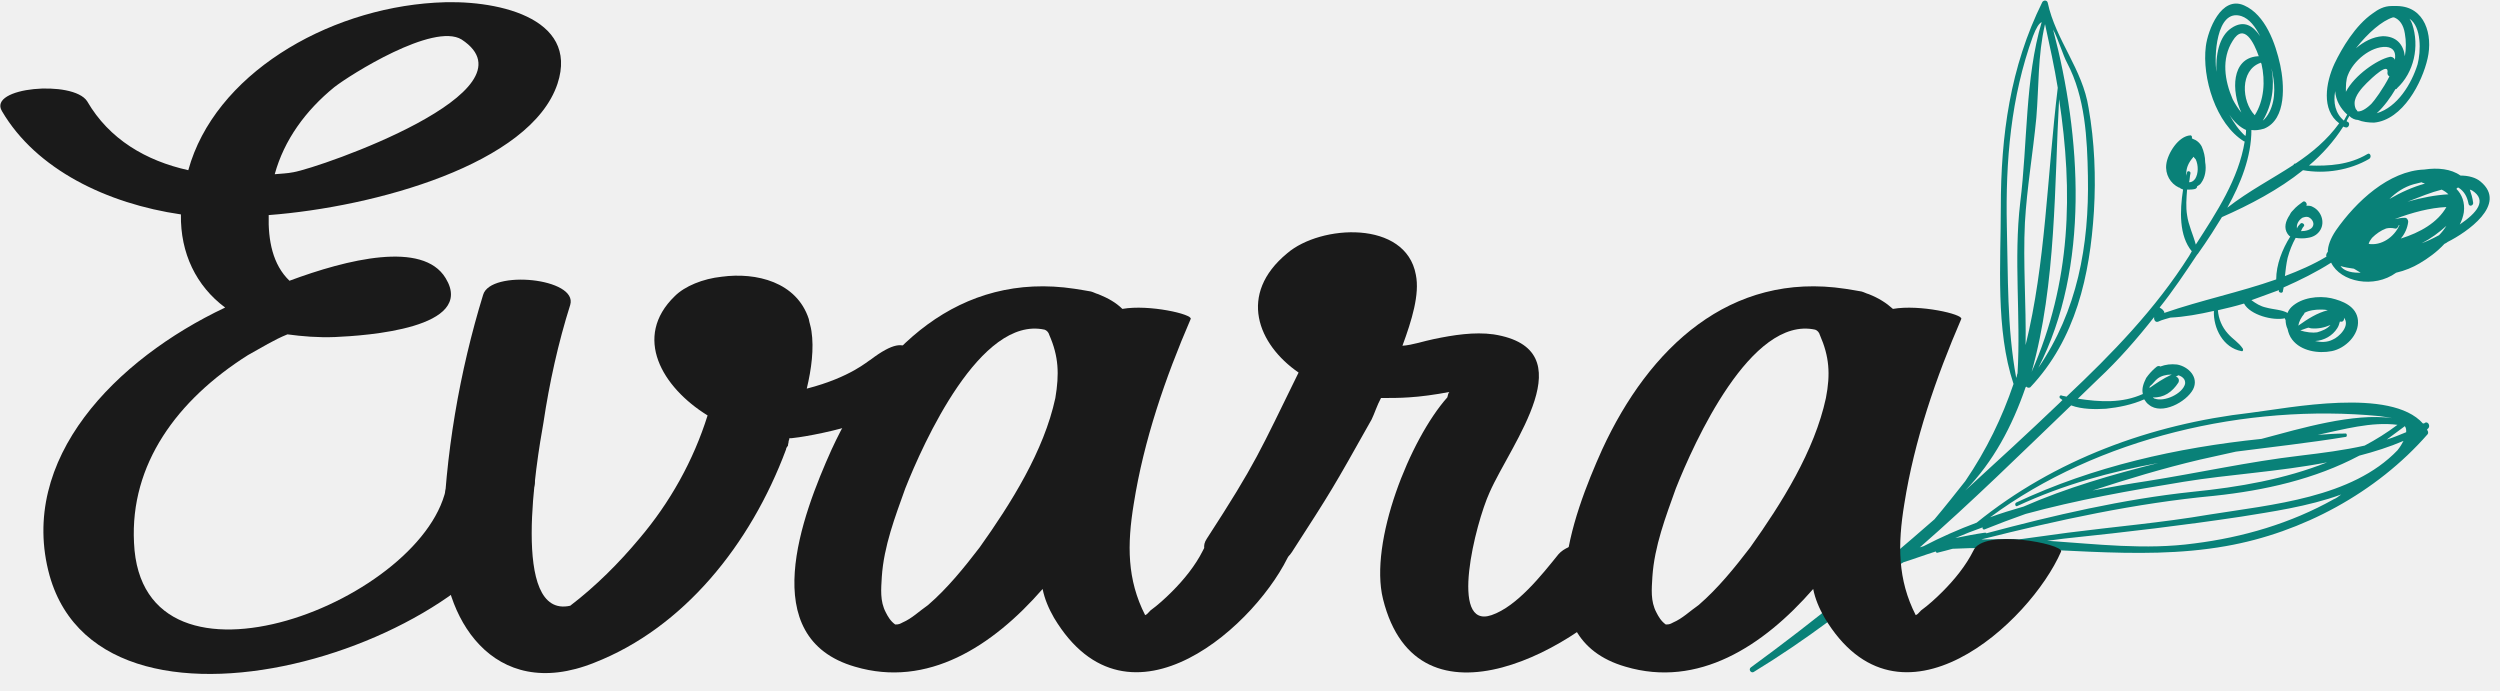
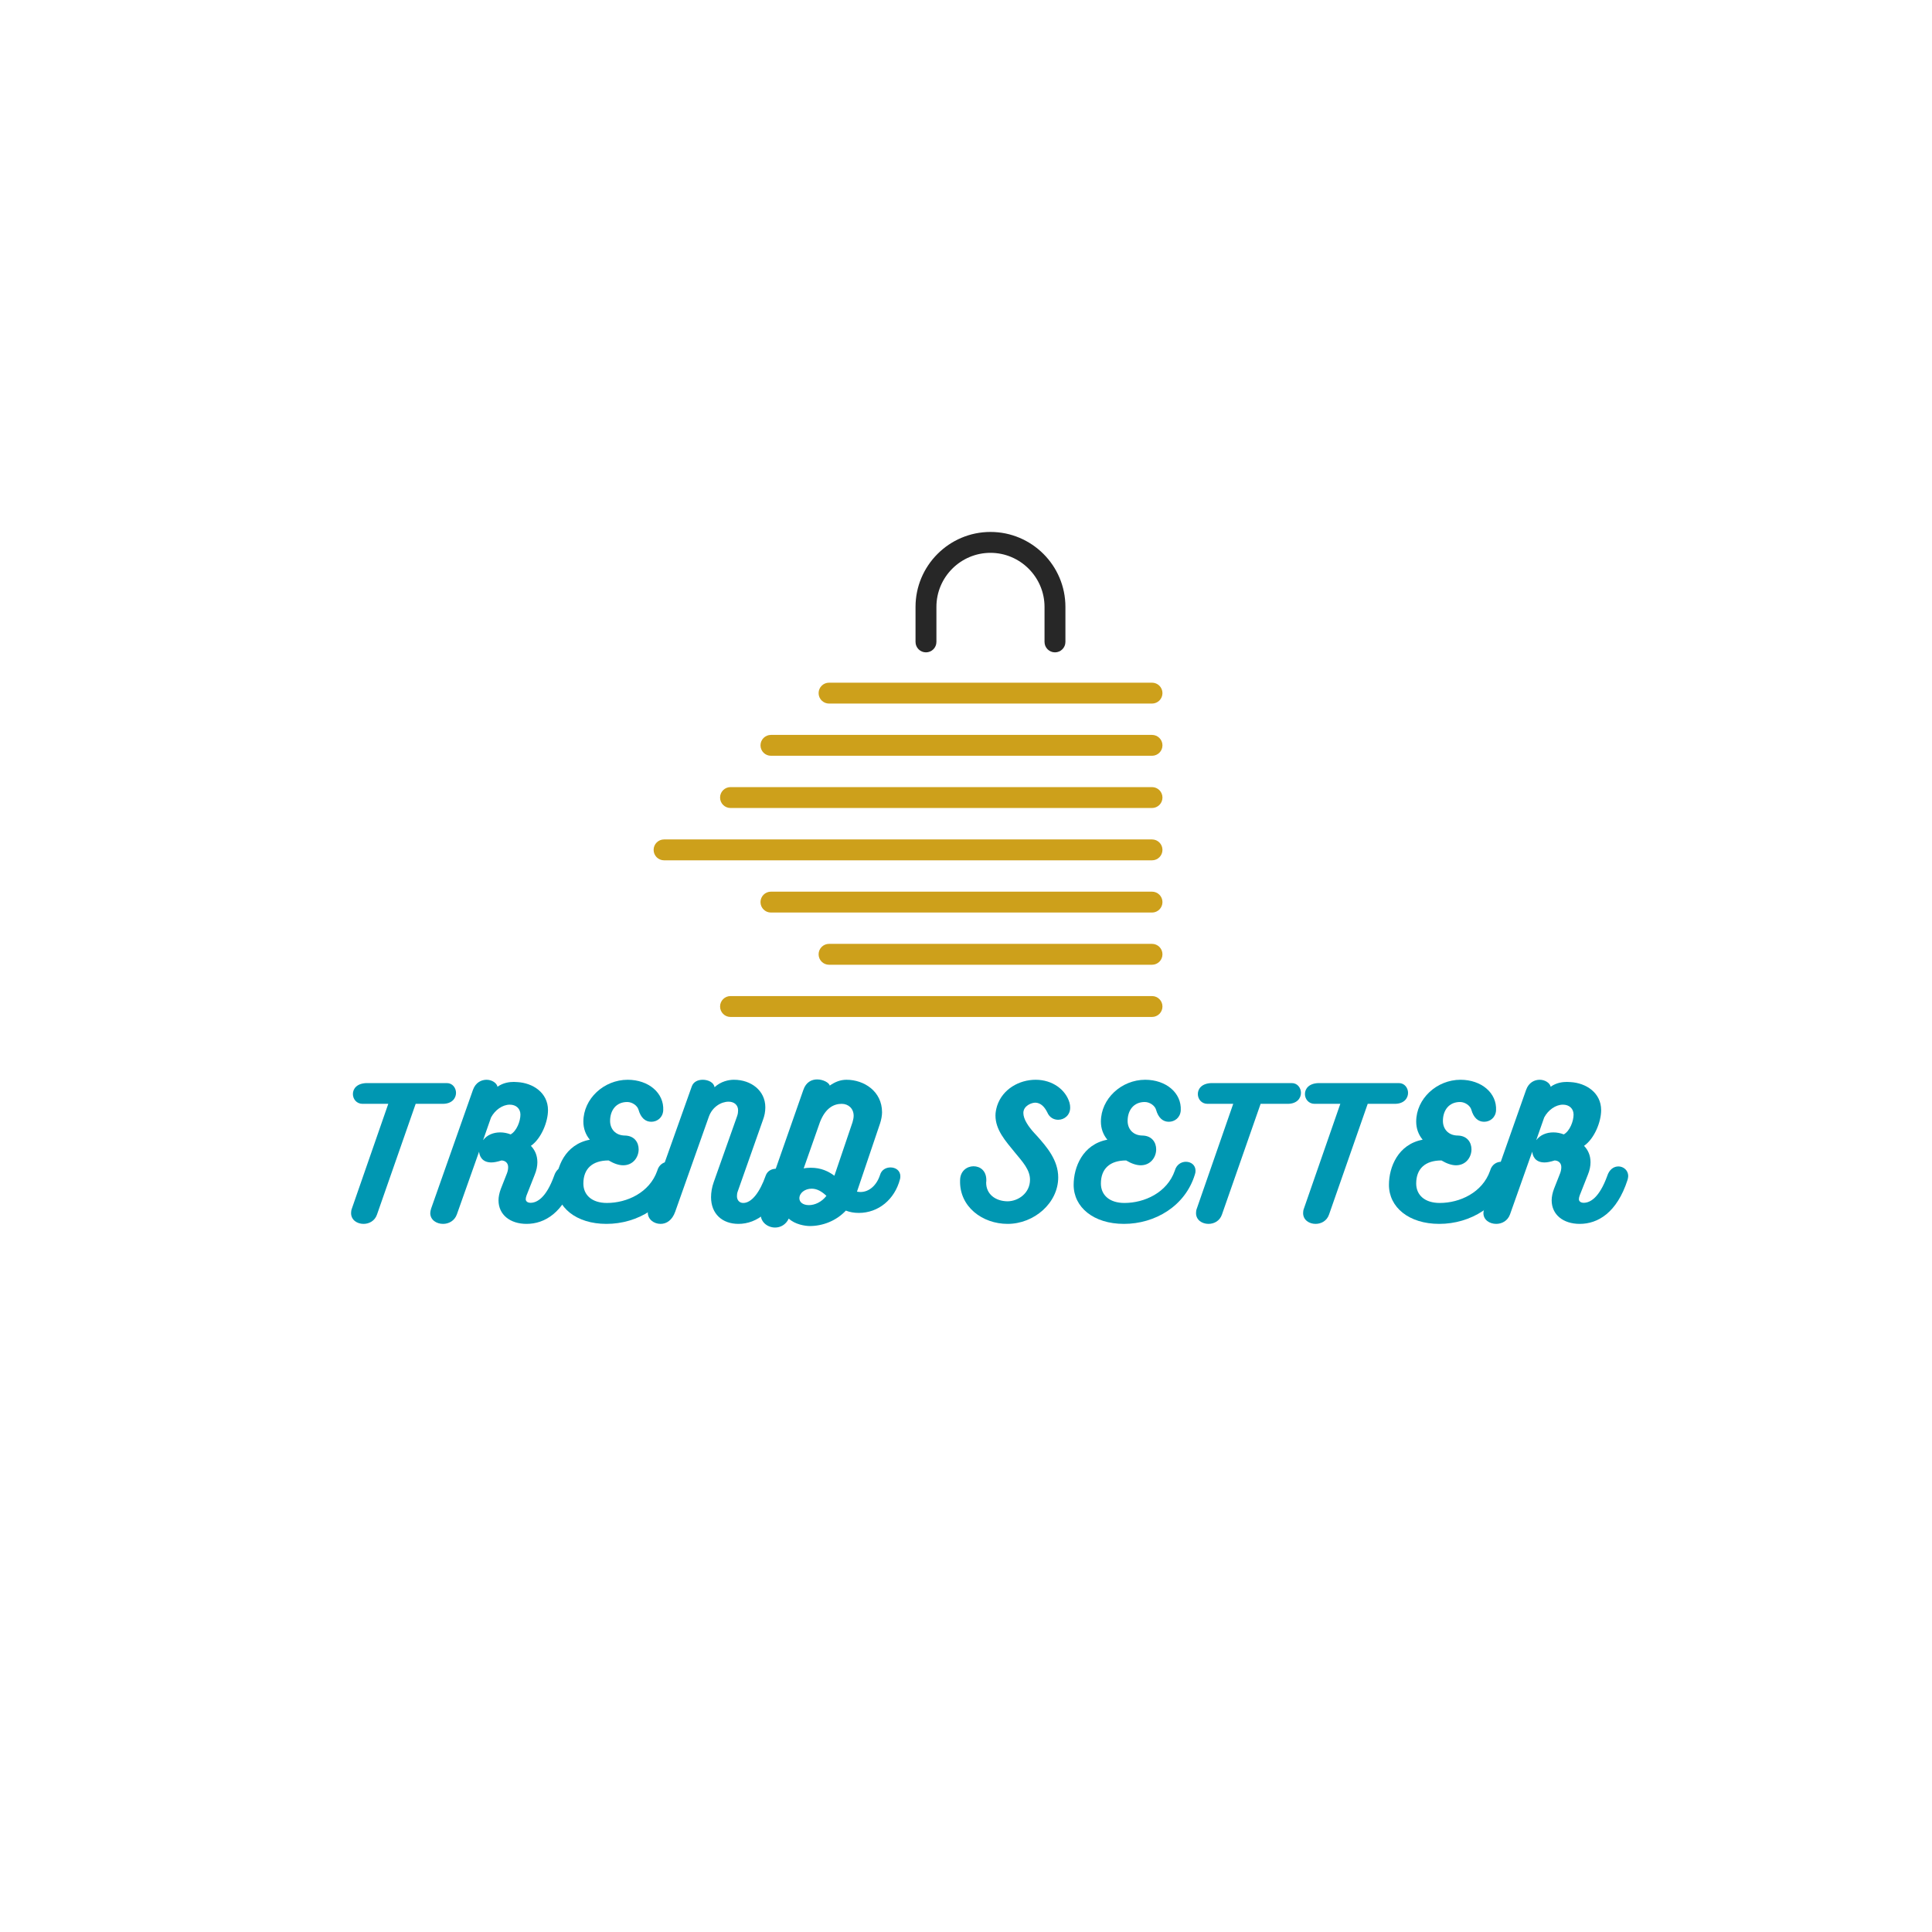
- <svg xmlns="http://www.w3.org/2000/svg" version="1.1" id="Layer_1" x="0px" y="0px" viewBox="0 0 373.1 103" style="enable-background:new 0 0 373.1 103;" xml:space="preserve">
-   <style type="text/css">
- 	.st0{fill:#098178;}
- 	.st1{fill:#1A1A1A;}
- </style>
-   <path class="st0" d="M362.3,64.8c0.1-0.1,0.1-0.4,0-0.5c0-0.1-0.1-0.1-0.1-0.2c0,0,0.1,0,0.1-0.1c0.5-0.3,0.1-1.2-0.4-0.9  c-0.1,0.1-0.2,0.1-0.3,0.1c-4.8-5.4-20-2.3-25.7-1.6c-14.9,1.7-29.3,7-40.9,16.4c-2.7,1-5.4,2.2-7.9,3.5c-0.2,0.1-0.4,0.1-0.6,0.2  c7.8-6.8,15.2-14.1,22.6-21.2c1.6,0.6,3.6,0.6,5.2,0.5c1.9-0.2,3.9-0.6,5.7-1.4c0.2,0.3,0.4,0.6,0.7,0.8c1.9,1.6,5.6-0.4,6.6-2.3  c0.9-1.8-0.7-3.4-2.4-3.7c-0.9-0.1-1.7,0-2.5,0.3c-0.1-0.1-0.3-0.1-0.5,0c-0.5,0.4-0.9,0.8-1.3,1.3c-0.1,0.1-0.2,0.3-0.3,0.4  c-0.4,0.8-0.7,1.6-0.5,2.4c-3.1,1.4-6.4,1.2-9.7,0.7c1-1,2-1.9,3-2.9c3.1-2.9,5.8-6,8.4-9.3c-0.1,0.3,0.1,0.9,0.6,0.7  c0.6-0.3,1.2-0.4,1.8-0.6c2.1-0.1,4.3-0.5,6.5-1c-0.1,2.6,1.4,5.5,4.1,6c0.3,0.1,0.3-0.3,0.2-0.4c-0.6-0.9-1.5-1.4-2.2-2.2  c-0.9-1-1.4-2.2-1.5-3.5c1.3-0.3,2.6-0.6,3.9-1c0.9,1.7,4.3,2.6,6.1,2.2c0,0.1,0,0.2,0.1,0.2c0,0.5,0.1,1,0.3,1.4  c0.1,0.5,0.3,1.1,0.7,1.6c1.3,1.7,3.9,2.1,5.9,1.7c2-0.4,4.1-2.4,3.9-4.6c-0.2-2.1-2.3-2.9-4-3.3c-1.9-0.4-4.4-0.1-5.9,1.3  c-0.3,0.3-0.5,0.6-0.6,0.9c-0.9-0.5-2.1-0.5-3.2-0.8c-0.9-0.2-1.5-0.6-2.2-1.1c1.4-0.5,2.7-1,4.1-1.5c0,0.1,0,0.1,0,0.2  c0.1,0.2,0.5,0.3,0.6,0c0-0.2,0.1-0.4,0.1-0.6c2.5-1.1,4.9-2.3,7.1-3.7c1.4,2.9,6.4,3.9,9.7,1.5c1.3-0.3,2.5-0.8,3.5-1.4  c1.2-0.7,2.6-1.7,3.7-2.9c0.2-0.1,0.4-0.2,0.5-0.3c2.8-1.4,9-5.6,4.9-9c-0.7-0.6-1.8-0.9-3-0.9c-1.4-1-3.4-1.2-5.4-0.9  c-5.3,0.2-10.2,4.8-13.2,9.1c-0.8,1.2-1.2,2.3-1.2,3.2l-0.1,0.1c-0.1,0.2-0.2,0.4-0.1,0.6c-2,1.2-4.1,2.1-6.2,2.9  c0.1-0.9,0.2-1.8,0.4-2.7c0.3-1.1,0.7-2.1,1.2-3c0.6,0.1,1.3,0.1,1.8,0c0.8-0.1,1.5-0.5,1.9-1.2c0.7-1.2,0.1-2.8-1.1-3.4  c-0.3-0.2-0.6-0.2-1-0.2c0.2-0.3-0.2-0.8-0.5-0.6c-0.4,0.3-1,0.7-1.5,1.3l-0.1,0.1l0,0c-0.2,0.2-0.3,0.4-0.4,0.6  c-0.6,0.9-0.9,1.9-0.3,2.8c0.1,0.1,0.2,0.3,0.4,0.4c-1.2,1.9-2.1,4.2-2.1,6.4c-5.4,1.9-11.2,3.1-16.7,5c0-0.1,0-0.2-0.1-0.3  c-0.1-0.2-0.4-0.4-0.6-0.5c2-2.5,3.8-5.2,5.6-7.9c0,0,0,0,0.1-0.1c0.7-1,1.4-2,2.1-3.1c0.5-0.8,1-1.6,1.5-2.4  c4.1-1.8,8.5-4.1,12.1-7c3.3,0.6,7,0,9.9-1.7c0.4-0.3,0.1-1-0.3-0.7c-2.7,1.6-5.7,1.8-8.7,1.7c2-1.7,3.7-3.6,5.1-5.8  c0.1,0,0.2,0.1,0.3,0.1c0.5,0.2,0.8-0.6,0.4-0.8c-0.1,0-0.1-0.1-0.2-0.1c0.1-0.3,0.3-0.5,0.4-0.8c0.4,0.4,0.9,0.6,1.3,0.6  c0.7,0.3,1.6,0.4,2.4,0.4c4.3-0.4,7.2-6,8-9.6c0.8-3.5-0.4-7.7-4.5-7.8c-0.3,0-0.6,0-0.9,0c-1.1,0-2,0.5-2.8,1.1  c-2.6,1.8-4.6,5.2-5.7,7.5c-1.3,2.8-2,6.9,0.7,8.9c-1.8,2.5-4.1,4.4-6.5,6l0,0c-0.2,0-0.3,0.1-0.3,0.2c-3.2,2.1-6.7,3.9-9.9,6.4  c2-3.6,3.6-7.6,3.6-11.6c0.6,0.1,1.2,0,1.9-0.2c3.4-1.4,3-6.7,2.4-9.5c-0.7-3.2-2.2-7.5-5.4-8.9c-3.4-1.5-5.4,3.7-5.7,6.1  c-0.6,4.7,1.5,11.6,5.7,14.2h0.1c-0.9,5.6-4.2,10.6-7.3,15.4c-0.4-1.5-1.1-2.9-1.3-4.4c-0.2-1.2-0.1-2.5,0-3.8c0.4,0,0.8,0,1.2-0.1  c0.2-0.1,0.3-0.2,0.3-0.4c0.2-0.1,0.5-0.3,0.6-0.5c0.6-0.8,0.8-2,0.6-3.1c0-0.8-0.2-1.6-0.5-2.3c-0.3-0.6-0.8-1-1.4-1.2l-0.1-0.1  l0,0c0.1-0.1,0-0.4-0.2-0.4c-1.8,0.1-3.4,2.7-3.6,4.3c-0.2,1.5,0.6,2.9,1.9,3.5c0.1,0,0.1,0,0.2,0.1s0.3,0.1,0.4,0.2  c-0.5,3.2-0.6,6.9,1.3,9.2c-0.1,0.2-0.3,0.5-0.4,0.7c-5,7.9-11.5,14.6-18.3,21c-0.3-0.1-0.6-0.1-0.8-0.2c-0.2,0-0.3,0.2-0.2,0.4  c0.1,0.1,0.3,0.2,0.4,0.3c-0.1,0.1-0.3,0.3-0.4,0.4c-4.7,4.5-9.4,8.8-14.1,13.1c4.2-4.3,7-9.6,9-15.4l0.1-0.1  c0.2,0.2,0.4,0.2,0.6,0.1c6.8-7.2,8.9-16.7,9.5-26.3c0.3-5.1,0.1-10.3-0.8-15.4c-0.9-5.8-4.9-10.1-6.1-15.7C305.5,0,305,0,304.8,0.3  c-4.8,9.7-6.2,19.9-6.2,30.7c0,8.3-0.8,18.2,1.9,26.3c-1.7,5-4,9.8-7.2,14.5l0,0c-1.5,1.9-3,3.8-4.6,5.7  c-8.8,7.7-17.8,15.1-27.4,22.1c-0.4,0.3,0,0.9,0.4,0.7c7.7-4.7,15-10.2,21.9-16.1l0,0c0.2-0.1,0.3-0.2,0.5-0.3  c1.6-0.5,3.2-1.1,4.8-1.6c0,0.1,0.1,0.2,0.2,0.2c0.8-0.2,1.6-0.4,2.3-0.6c13.6-0.7,27.3,2,40.8-0.4  C343.6,79.5,354.7,73.5,362.3,64.8z M325.1,56c0.6,0.2,1.1,0.6,1,1.3c-0.4,1.5-3.1,2.7-4.5,2.2c-0.1,0-0.2-0.1-0.3-0.2  c1.6,0.1,2.9-0.8,3.8-2.2c0.2-0.4,0-0.8-0.4-0.9C324.8,56.2,324.9,56.1,325.1,56z M320.8,57.9c0-0.1,0-0.2,0.1-0.3  c0.4-0.3,0.7-0.8,1.1-1.1c0.5-0.4,1.3-0.6,2-0.6c0,0,0,0,0.1,0C322.8,56.5,321.8,57.2,320.8,57.9L320.8,57.9z M348.8,49  c0.2-0.3,0.3-0.6,0.4-1c0.1,0,0.1,0,0.1,0c0.4,0.1,0.6-0.3,0.5-0.6c1,1.2-0.7,2.9-1.7,3.3c-0.8,0.4-1.7,0.4-2.6,0.2  C346.9,50.8,348.1,50.1,348.8,49z M344.9,49c1,0.1,2-0.1,2.9-0.5c-0.5,0.6-1.3,0.9-2,1.1c-0.6,0.1-1.7,0-2.5-0.3  c0.4-0.1,0.8-0.3,1.2-0.4C344.6,48.9,344.8,49,344.9,49z M346.3,46.2c0.3,0,0.7,0,1.1,0.1c-1.6,0.4-3,1.3-4.4,2.3  c0.1-0.6,0.4-1.2,0.9-1.8v-0.1C344.6,46.3,345.6,46.2,346.3,46.2z M354,35.5c0.6-0.6,1.3-1.1,2.1-1.4c0.4-0.1,0.9-0.1,1.3,0  c0.3,0.1,0.5-0.2,0.6-0.5h0.1c-0.8,1.8-2.7,3.1-4.6,2.8C353.6,36,353.8,35.8,354,35.5z M352,40.7c-1.4,0-2.3-0.4-2.7-1  c0.6,0.2,1.3,0.3,2,0.4c0.3,0.2,0.7,0.4,1,0.6C352.2,40.7,352.1,40.7,352,40.7z M358.3,35.6c0.6-0.7,1-1.6,1.1-2.5  c0-0.3-0.2-0.6-0.5-0.6c-0.5,0-1,0.1-1.5,0.2l0,0c2.6-1,5.3-1.7,7.7-1.8C363.8,33.2,361.2,34.7,358.3,35.6z M361.4,36.3  c1.4-0.7,2.6-1.6,3.7-2.6c-0.3,0.5-0.7,1-1.1,1.4C362.9,35.7,362,36.1,361.4,36.3z M366.9,28c0.8,0.5,1.3,1.3,1.5,2.4  c0.1,0.5,0.7,0.3,0.7-0.1c-0.1-0.8-0.3-1.4-0.5-2c0.1,0,0.2,0.1,0.3,0.1c2.4,1.5,0.7,3.4-1.8,5.1c0.3-0.6,0.5-1.2,0.6-1.8  c0.2-1.5-0.3-2.7-1.1-3.5C366.7,28,366.8,28,366.9,28z M364.4,28.3c0.4,0.2,0.7,0.4,1,0.7c-1.9,0.1-4,0.5-6.1,1.1  C361.1,29.4,362.8,28.7,364.4,28.3z M356.6,29.7c1-1,2.2-1.8,3.6-2.2c0.4-0.1,0.8-0.2,1.2-0.3l0,0c0.1,0.1,0.3,0.1,0.5,0.2  C360.1,27.9,358.3,28.7,356.6,29.7z M343.8,33.8c0.3-0.3-0.3-0.7-0.5-0.4c-0.2,0.2-0.4,0.4-0.5,0.7c-0.1-0.6,0.2-1.2,0.8-1.6  c0.3-0.1,0.6-0.2,0.9-0.1c0.5,0.2,0.9,0.8,0.7,1.3c-0.2,0.6-1.1,0.8-1.8,0.8C343.5,34.3,343.6,34,343.8,33.8z M360.8,9.6  c-0.9,2.9-3,6.4-6.1,7.3l0,0c1.1-1,2.1-2.4,2.8-3.6c0.1,0,0.2,0,0.2-0.1c2.6-2.4,3.4-6.3,2.3-9.6c-0.1-0.3-0.2-0.5-0.4-0.8  C361.4,4,361.3,7.7,360.8,9.6z M351.6,7.2c1.8-2.3,3.9-4.1,5.5-4.6c0.1,0,0.1,0,0.2,0c0.8,0.3,1.4,1.1,1.6,2.4  c0.2,1.1,0.2,2.3,0,3.4c-0.2-1.7-1.2-3-3.3-3C354.1,5.5,352.8,6.2,351.6,7.2z M350.4,11.2c0.8-2.1,3.4-4.3,5.7-4.2  c1.2,0.1,1.5,0.9,1.3,2V8.9c-0.1-0.3-0.5-0.5-0.8-0.4c-1.8,0.4-5.2,2.7-6.5,5.2C350.1,12.8,350.1,11.9,350.4,11.2z M348.5,13.6  c0.1,1.4,0.8,2.6,1.8,3.5c-0.2,0.3-0.3,0.6-0.5,0.9C348.5,16.9,348.2,15.3,348.5,13.6z M351.6,16.3c-0.1-0.2-0.2-0.5-0.2-0.9  c0-1.1,1.1-2.3,1.8-3c0.7-0.7,3.4-3.3,3.1-1.5c0,0.2,0.1,0.4,0.3,0.5c-0.9,1.8-2.3,3.7-2.7,4.1c-0.3,0.3-1.4,1.3-2.1,1.1  C351.8,16.5,351.7,16.4,351.6,16.3z M338.7,16.7c-0.3,0.6-0.7,1.1-1,1.3c1.4-2.3,1.8-5.2,1.3-7.8C339.5,12.3,339.7,14.7,338.7,16.7z   M337.3,9.4c0,0,0.1,0,0.1-0.1c0,0.1,0,0.1,0.1,0.2c0.6,2.6,0.4,5.5-1,7.7C334.5,15.1,334.3,10.5,337.3,9.4z M330.8,10.8  c-0.4-2.1-0.1-9.6,3.7-8.4c1.2,0.4,2.1,1.6,2.8,3c-1-1.5-2.4-2.5-4.3-1.2c-1.8,1.2-2.4,4-2.2,6.9C330.8,11,330.8,10.9,330.8,10.8z   M333.2,6.1c1.7-2.8,3.2,0.3,3.9,2.3c-0.1,0-0.1,0-0.2,0c-3.9,0.3-3.9,5.2-2.4,8.4c-0.5-0.6-1-1.4-1.3-2C332,12,331.5,8.8,333.2,6.1  z M332.7,17.1c0.7,1.1,1.6,1.9,2.5,2.3c0,0.3,0,0.6-0.1,0.9C334.2,19.5,333.4,18.4,332.7,17.1z M326.7,27.2c0.1-0.4,0.1-0.9,0.2-1.3  c0.1-0.3-0.4-0.5-0.5-0.2c0,0.2-0.1,0.4-0.1,0.6c0-0.1,0-0.1,0-0.2c-0.1-0.9,0.3-1.8,0.9-2.5c0.1-0.1,0.1-0.1,0.1-0.2  c0.1,0,0.2,0.2,0.4,0.4c0.4,0.9,0.4,2.1-0.1,2.9C327.3,27.1,327,27.2,326.7,27.2z M299.5,33.7c-0.2-9.7,0.6-19.2,3.9-28.3  c0.5-1.3,0.9-1.9,1.3-2.1c-2.5,8.4-2.1,18.2-3.2,26.9c-1,8.5,0.1,17-0.4,25.5c-0.1,0.2-0.1,0.5-0.2,0.7  C299.5,48.8,299.7,41.2,299.5,33.7z M305.2,3.6c0.7,3.2,1.4,6.4,1.9,9.5c-1.6,13.2-1.8,26.2-4.8,38.4c0.1-6.1-0.4-12.2-0.1-18.3  c0.3-5.2,1.2-10.4,1.7-15.6C304.3,12.9,304.1,8.3,305.2,3.6z M307.3,14.8c2.1,13.9,1.8,27.3-4.1,40.7  C306.9,42.4,306.6,27.2,307.3,14.8z M306.4,4.4c0.8,1.5,1.5,3.9,2.1,5c2.7,5.1,3,11.3,3.1,16.9c0.2,10.4-1.6,20.1-7.4,28.6  C311.9,39.9,310.6,20.3,306.4,4.4z M358.9,63.6c0.2,0.3,0.2,0.5,0.2,0.9c-1,0.4-1.9,0.8-2.9,1.1C357.1,64.9,358,64.3,358.9,63.6z   M350,64.7c-1.4,0-2.7,0.1-4.1,0.2c3.8-0.8,8-2,11.9-1.5c-1.6,1.2-3.2,2.2-4.9,3.1c-3.1,0.7-6.3,1.1-9.6,1.5  c-7.7,0.9-15.3,2.6-22.9,3.8c-2.7,0.4-5.4,0.9-8.1,1.4c5.2-1.7,10.5-3.3,16-4.6c1.8-0.4,3.6-0.8,5.4-1.2c5.4-0.7,10.9-1.3,16.4-2.2  C350.3,65.2,350.3,64.6,350,64.7z M355.1,62.1c0.7,0.1,1.4,0.2,1.9,0.3c-5.8-0.8-13.5,1.5-19.5,3.1c-12.6,1.3-25.1,4.1-36.6,9.5  c-0.3,0.2-0.1,0.7,0.2,0.5c6.9-3.2,13.9-5.1,21-6.4c-6.8,1.7-13.7,3.7-20.1,6.5c-1.7,0.5-3.4,1-5,1.6  C313.1,65.3,335.3,60.2,355.1,62.1z M296.2,79.5c-1.4,0.2-2.9,0.5-4.4,0.8c1.4-0.6,2.7-1.1,4.1-1.6c-0.1,0.2,0.1,0.4,0.3,0.3  c2-0.8,4.1-1.6,6.1-2.3c7.7-2.1,15.6-3.5,23.6-4.8c6.7-1.1,14.2-1.5,21.4-2.9c-6.3,2.5-13.1,3.7-20.1,4.4  c-10.4,1.1-20.7,3.5-30.8,6.2C296.5,79.5,296.4,79.5,296.2,79.5z M348.3,74.5c-6.4,3.6-13.6,5.7-20.8,6.6c-7.3,1-14.6,0.1-22-0.4  c1.1-0.1,2.2-0.3,3.3-0.4c8.6-0.9,17.1-1.9,25.7-3.2c4.3-0.7,10-1.5,14.9-3.3C349,74.1,348.6,74.4,348.3,74.5z M329.7,76.8  c-7,1.2-14.1,1.8-21.1,2.7c-2.4,0.3-4.9,0.7-7.3,1c-1.7-0.1-3.4,0-5.2,0H296c-0.1,0-0.2,0-0.3,0c11.5-2.9,23-5.4,34.7-6.5  c7.6-0.8,15.1-2.5,21.7-6c2.3-0.6,4.5-1.3,6.6-2.2c-0.2,0.4-0.5,0.9-0.9,1.4C351,74.3,339.1,75.3,329.7,76.8z" />
-   <g>
-     <path class="st1" d="M40.1,32.1c-0.1,3.8,0.6,7.4,3.1,9.8c8.6-3.2,19.9-6,23.3-0.4c4.6,7.5-11.9,8.6-16.5,8.8   c-2.5,0.1-4.9-0.1-7.1-0.4c-2,0.8-3.9,2-5.9,3.1c-10.6,6.7-17.6,16.3-17,28c1.1,25.4,44.1,8.5,46.7-8.8c0.6-4,13.7-3.5,13.1,0   c-3.6,23-64.1,43.1-72.4,13.7c-4.8-17.4,9.9-32.3,26.2-40c-4.3-3.2-6.7-8.1-6.6-13.9C16,30.4,5.4,25.3,0.3,16.6   C-1.9,13,10.9,11.9,13,15.1c3.3,5.7,8.8,8.9,15.1,10.3c3.9-14.2,20.5-24,36.8-25c8.9-0.6,21.6,2.1,18.3,12.1   C79.2,24.5,55.9,30.9,40.1,32.1z M68.9,5.9c-4.2-2.6-16.7,5.3-19,7.1c-4.3,3.5-7.5,7.9-8.9,13c1-0.1,1.8-0.1,2.8-0.3   C47.8,25,80.6,13.6,68.9,5.9z" />
-     <path class="st1" d="M136.1,57.6c-1,5.3-16.5,7.7-18,7.8c-0.1,0-0.1,0-0.3,0v0.1c0,0.1-0.1,0.3-0.1,0.3c0,0.3-0.1,0.4-0.1,0.7   c-0.1,0.1-0.3,0.4-0.3,0.6C112,81.3,102,93.7,88.7,98.9c-15.2,6.1-22.9-7-22.6-18.4c0.3-12.6,2.5-25.1,6-36.5   c1.1-3.8,14.2-2.5,13,1.5c-1.8,5.7-3.1,11.6-4,17.6c-1,5.6-5,29.3,4,27.3c3.8-2.9,7.3-6.4,10.3-10c4.6-5.4,8.1-11.7,10.2-18.4   c-6.8-4.2-11.2-11.7-4.9-17.8c1.5-1.5,4.2-2.6,7-2.9c5.2-0.7,11.2,0.8,13,6.3c0.1,0.6,0.3,1.1,0.4,1.8c0.4,2.6,0,5.7-0.7,8.6   c6.6-1.7,9.2-4.2,9.5-4.3C136.6,48.6,136.4,53.5,136.1,57.6z" />
-     <path class="st1" d="M192.6,82.3c-4.6,10.6-24.1,28.6-35.3,9.9c-0.8-1.4-1.4-2.8-1.7-4.3c-7.5,8.6-17.2,14.8-28,11.6   c-14.9-4.3-7.9-22.6-3.5-32.4c7-15.2,19.1-26.6,36.3-24c0.8,0.1,1.7,0.3,2.4,0.4c0.4,0.1,0.7,0.3,1.1,0.4c1.5,0.6,2.7,1.3,3.6,2.2   c4-0.7,10.5,0.8,10.2,1.5c-3.8,8.8-7,18.1-8.5,27.6c-1,6.1-1,11.3,1.7,16.6c0.3-0.1,0.4-0.3,0.8-0.7c1.1-0.8,2.2-1.8,3.2-2.8   c1.8-1.8,3.5-3.9,4.6-6.1C180.8,78.8,193,81.2,192.6,82.3z M156.6,50c-0.1-0.4-0.4-0.7-0.7-0.8c-9.6-2.1-18.1,16.9-20.8,23.7   c-1.5,4.2-3.2,8.6-3.5,13.2c-0.1,1.8-0.3,3.6,0.6,5.3c0.3,0.6,0.7,1.3,1.4,1.8c0.6,0,0.7-0.1,1.1-0.3c1.4-0.6,2.5-1.7,3.8-2.6   c2.9-2.5,5.4-5.6,7.7-8.6c4.7-6.6,9.6-14.4,11.3-22.3C158.1,55.8,158,53.2,156.6,50z M155.6,49c0,0,0.1,0,0.3,0.1   C155.7,49,155.6,49,155.6,49z" />
-     <path class="st1" d="M244.2,86.5c-8.2,10.2-32.6,23.8-37.8,2.9c-2.1-8.5,4-23.8,9.6-30.1c0.1-0.3,0.1-0.6,0.3-0.8   c-2.1,0.4-4.3,0.7-6,0.8c-1.4,0.1-2.8,0.1-4.2,0.1c-0.6,1.1-1,2.4-1.4,3.2c-5.9,10.5-5.9,10.5-11.9,19.8c-2.6,4.2-15.5,2.2-12.7-2   c7.4-11.4,7.9-13,13.7-24.8c-6.1-4.2-9.1-11.7-1.7-17.8c5-4.3,17.7-5,19.2,3.2c0.6,2.9-0.6,6.8-2,10.6c1.5-0.1,3.2-0.7,4.7-1   c2.9-0.6,6-1.1,8.9-0.7c13.9,2.2,2.6,16.3-0.6,23.6c-2.1,4.6-6.1,20.5,0.3,18.3c3.8-1.3,7.5-6,10-9.1   C235.8,79.1,248.3,81.5,244.2,86.5z" />
-     <path class="st1" d="M307.6,82.3c-4.6,10.6-24.1,28.6-35.3,9.9c-0.8-1.4-1.4-2.8-1.7-4.3c-7.5,8.6-17.2,14.8-28,11.6   c-14.9-4.3-7.9-22.6-3.5-32.4c7-15.2,19.1-26.6,36.3-24c0.8,0.1,1.7,0.3,2.4,0.4c0.4,0.1,0.7,0.3,1.1,0.4c1.5,0.6,2.6,1.3,3.6,2.2   c4-0.7,10.5,0.8,10.2,1.5c-3.8,8.8-7,18.1-8.5,27.6c-1,6.1-1,11.3,1.7,16.6c0.3-0.1,0.4-0.3,0.8-0.7c1.1-0.8,2.2-1.8,3.2-2.8   c1.8-1.8,3.5-3.9,4.6-6.1C295.9,78.8,308,81.2,307.6,82.3z M271.6,50c-0.1-0.4-0.4-0.7-0.7-0.8c-9.6-2.1-18.1,16.9-20.8,23.7   c-1.5,4.2-3.2,8.6-3.5,13.2c-0.1,1.8-0.3,3.6,0.6,5.3c0.3,0.6,0.7,1.3,1.4,1.8c0.6,0,0.7-0.1,1.1-0.3c1.4-0.6,2.5-1.7,3.8-2.6   c2.9-2.5,5.4-5.6,7.7-8.6c4.7-6.6,9.6-14.4,11.3-22.3C273.2,55.8,273,53.2,271.6,50z M270.7,49c0,0,0.1,0,0.3,0.1   C270.8,49,270.7,49,270.7,49z" />
+ <svg xmlns="http://www.w3.org/2000/svg" width="500" zoomAndPan="magnify" viewBox="0 0 375 375" height="500" preserveAspectRatio="xMidYMid meet" version="1.0">
+   <defs>
+     <g />
+     <clipPath id="63a8796197">
+       <path d="M 158 132 L 225.891 132 L 225.891 137 L 158 137 Z M 158 132 " clip-rule="nonzero" />
+     </clipPath>
+     <clipPath id="d5bd85892c">
+       <path d="M 147 142 L 225.891 142 L 225.891 147 L 147 147 Z M 147 142 " clip-rule="nonzero" />
+     </clipPath>
+     <clipPath id="888ef02542">
+       <path d="M 139 152 L 225.891 152 L 225.891 157 L 139 157 Z M 139 152 " clip-rule="nonzero" />
+     </clipPath>
+     <clipPath id="dc5fdb6de2">
+       <path d="M 126.891 162 L 225.891 162 L 225.891 167 L 126.891 167 Z M 126.891 162 " clip-rule="nonzero" />
+     </clipPath>
+     <clipPath id="ce01dd7ede">
+       <path d="M 147 173 L 225.891 173 L 225.891 178 L 147 178 Z M 147 173 " clip-rule="nonzero" />
+     </clipPath>
+     <clipPath id="defa5648ae">
+       <path d="M 158 183 L 225.891 183 L 225.891 188 L 158 188 Z M 158 183 " clip-rule="nonzero" />
+     </clipPath>
+     <clipPath id="a1504ac52b">
+       <path d="M 139 193 L 225.891 193 L 225.891 198 L 139 198 Z M 139 193 " clip-rule="nonzero" />
+     </clipPath>
+   </defs>
+   <rect x="-37.5" width="450" fill="#ffffff" y="-37.5" height="450" fill-opacity="1" />
+   <rect x="-37.5" width="450" fill="#ffffff" y="-37.5" height="450" fill-opacity="1" />
+   <path fill="#272727" d="M 179.73 126.621 C 180.852 126.621 181.758 125.715 181.758 124.594 L 181.758 117.797 C 181.758 112.004 186.48 107.305 192.25 107.305 C 198.02 107.305 202.742 112.027 202.742 117.797 L 202.742 124.594 C 202.742 125.715 203.648 126.621 204.77 126.621 C 205.891 126.621 206.797 125.715 206.797 124.594 L 206.797 117.797 C 206.797 109.762 200.262 103.25 192.25 103.25 C 184.238 103.25 177.703 109.785 177.703 117.797 L 177.703 124.594 C 177.703 125.715 178.609 126.621 179.73 126.621 Z M 179.73 126.621 " fill-opacity="1" fill-rule="nonzero" />
+   <g clip-path="url(#63a8796197)">
+     <path fill="#cda01b" d="M 160.918 136.562 L 223.605 136.562 C 224.727 136.562 225.633 135.656 225.633 134.535 C 225.633 133.414 224.727 132.508 223.605 132.508 L 160.918 132.508 C 159.797 132.508 158.891 133.414 158.891 134.535 C 158.891 135.656 159.797 136.562 160.918 136.562 Z M 160.918 136.562 " fill-opacity="1" fill-rule="nonzero" />
+   </g>
+   <g clip-path="url(#d5bd85892c)">
+     <path fill="#cda01b" d="M 149.641 146.695 L 223.605 146.695 C 224.727 146.695 225.633 145.789 225.633 144.672 C 225.633 143.551 224.727 142.645 223.605 142.645 L 149.641 142.645 C 148.52 142.645 147.613 143.551 147.613 144.672 C 147.613 145.789 148.52 146.695 149.641 146.695 Z M 149.641 146.695 " fill-opacity="1" fill-rule="nonzero" />
+   </g>
+   <g clip-path="url(#888ef02542)">
+     <path fill="#cda01b" d="M 141.793 156.832 L 223.605 156.832 C 224.727 156.832 225.633 155.926 225.633 154.805 C 225.633 153.684 224.727 152.777 223.605 152.777 L 141.793 152.777 C 140.672 152.777 139.766 153.684 139.766 154.805 C 139.766 155.926 140.672 156.832 141.793 156.832 Z M 141.793 156.832 " fill-opacity="1" fill-rule="nonzero" />
+   </g>
+   <g clip-path="url(#dc5fdb6de2)">
+     <path fill="#cda01b" d="M 128.895 166.988 L 223.605 166.988 C 224.727 166.988 225.633 166.082 225.633 164.961 C 225.633 163.84 224.727 162.934 223.605 162.934 L 128.895 162.934 C 127.773 162.934 126.867 163.84 126.867 164.961 C 126.867 166.082 127.773 166.988 128.895 166.988 Z M 128.895 166.988 " fill-opacity="1" fill-rule="nonzero" />
+   </g>
+   <g clip-path="url(#ce01dd7ede)">
+     <path fill="#cda01b" d="M 223.605 173.07 L 149.641 173.07 C 148.52 173.07 147.613 173.977 147.613 175.098 C 147.613 176.219 148.52 177.125 149.641 177.125 L 223.605 177.125 C 224.727 177.125 225.633 176.219 225.633 175.098 C 225.633 173.977 224.727 173.07 223.605 173.07 Z M 223.605 173.07 " fill-opacity="1" fill-rule="nonzero" />
+   </g>
+   <g clip-path="url(#defa5648ae)">
+     <path fill="#cda01b" d="M 223.605 183.203 L 160.918 183.203 C 159.797 183.203 158.891 184.109 158.891 185.23 C 158.891 186.352 159.797 187.258 160.918 187.258 L 223.605 187.258 C 224.727 187.258 225.633 186.352 225.633 185.23 C 225.633 184.109 224.727 183.203 223.605 183.203 Z M 223.605 183.203 " fill-opacity="1" fill-rule="nonzero" />
+   </g>
+   <g clip-path="url(#a1504ac52b)">
+     <path fill="#cda01b" d="M 225.633 195.363 C 225.633 194.242 224.727 193.336 223.605 193.336 L 141.793 193.336 C 140.672 193.336 139.766 194.242 139.766 195.363 C 139.766 196.484 140.672 197.391 141.793 197.391 L 223.605 197.391 C 224.727 197.391 225.633 196.484 225.633 195.363 Z M 225.633 195.363 " fill-opacity="1" fill-rule="nonzero" />
+   </g>
+   <g fill="#0097b2" fill-opacity="1">
+     <g transform="translate(64.0833, 237.5549)">
+       <g>
+         <path d="M 22.656 -27.328 L 7.027 -27.328 C 5.188 -27.266 4.414 -26.234 4.414 -25.203 C 4.414 -24.234 5.125 -23.301 6.285 -23.301 L 11.281 -23.301 L 4.223 -2.996 C 4.094 -2.676 4.062 -2.352 4.062 -2.094 C 4.062 -0.742 5.254 0 6.477 0 C 7.574 0 8.668 -0.582 9.09 -1.805 L 16.598 -23.301 L 21.852 -23.301 C 23.656 -23.301 24.43 -24.395 24.43 -25.426 C 24.43 -26.395 23.75 -27.328 22.656 -27.328 Z M 22.656 -27.328 " />
+       </g>
+     </g>
+   </g>
+   <g fill="#0097b2" fill-opacity="1">
+     <g transform="translate(84.86971, 237.5549)">
+       <g>
+         <path d="M 22.656 -9.25 C 21.172 -5.188 19.434 -4.094 18.113 -4.094 C 17.531 -4.094 17.176 -4.383 17.176 -4.801 C 17.176 -5.027 17.242 -5.254 17.34 -5.543 L 18.918 -9.539 C 19.273 -10.41 19.434 -11.215 19.434 -11.957 C 19.434 -13.309 18.949 -14.34 18.176 -15.148 C 20.176 -16.531 21.496 -19.789 21.496 -22.074 C 21.496 -25.461 18.562 -27.359 15.535 -27.523 C 15.371 -27.523 15.148 -27.555 14.855 -27.555 C 14.051 -27.555 12.828 -27.426 11.699 -26.621 C 11.539 -27.359 10.602 -27.973 9.57 -27.973 C 8.574 -27.973 7.445 -27.457 6.93 -26.008 L -1.191 -2.965 C -1.289 -2.645 -1.355 -2.352 -1.355 -2.094 C -1.355 -0.773 -0.16 0 1.129 0 C 2.223 0 3.352 -0.582 3.805 -1.836 L 8.121 -14.02 C 8.188 -13.277 8.605 -11.926 10.508 -11.926 C 11.023 -11.926 11.668 -12.055 12.473 -12.312 C 13.277 -12.277 13.762 -11.762 13.762 -11.023 C 13.762 -10.637 13.695 -10.25 13.535 -9.828 L 12.344 -6.801 C 12.055 -6.027 11.891 -5.254 11.891 -4.578 C 11.891 -1.773 14.148 0 17.34 0 C 20.852 0 24.559 -2.16 26.621 -8.539 C 26.684 -8.797 26.75 -9.055 26.75 -9.281 C 26.75 -10.41 25.812 -11.152 24.848 -11.152 C 23.977 -11.152 23.074 -10.602 22.656 -9.25 Z M 8.895 -16.242 L 10.441 -20.656 C 11.215 -22.109 12.664 -23.141 14.082 -23.141 C 15.309 -23.141 16.145 -22.367 16.145 -21.207 C 16.145 -19.918 15.406 -18.016 14.246 -17.371 C 13.566 -17.629 12.891 -17.758 12.215 -17.758 C 10.895 -17.758 9.668 -17.273 8.895 -16.242 Z M 8.895 -16.242 " />
+       </g>
+     </g>
+   </g>
+   <g fill="#0097b2" fill-opacity="1">
+     <g transform="translate(108.0087, 237.5549)">
+       <g>
+         <path d="M 19.562 -10.312 C 18.078 -6.059 13.664 -4.062 9.797 -4.062 C 6.832 -4.062 5.223 -5.641 5.223 -7.832 C 5.223 -10.699 6.961 -12.312 10.121 -12.312 C 11.215 -11.668 12.148 -11.375 12.957 -11.375 C 14.891 -11.375 15.953 -12.957 15.953 -14.469 C 15.953 -15.793 15.148 -17.082 13.344 -17.145 C 11.41 -17.145 10.41 -18.465 10.41 -19.98 C 10.41 -22.074 11.602 -23.656 13.73 -23.656 C 14.727 -23.656 15.695 -22.945 15.922 -22.172 C 16.371 -20.562 17.273 -19.82 18.402 -19.82 C 19.531 -19.82 20.625 -20.594 20.723 -22.012 C 20.914 -25.426 17.855 -27.973 13.824 -27.973 C 9.219 -27.973 5.223 -24.301 5.223 -19.852 C 5.223 -18.5 5.672 -17.305 6.477 -16.34 C 1.676 -15.438 -0.066 -10.988 -0.066 -7.574 C -0.066 -3.223 3.805 0 9.699 0 C 15.727 0 21.594 -3.449 23.461 -9.57 C 23.559 -9.828 23.59 -10.086 23.59 -10.312 C 23.59 -11.441 22.688 -12.055 21.723 -12.055 C 20.82 -12.055 19.883 -11.504 19.562 -10.312 Z M 19.562 -10.312 " />
+       </g>
+     </g>
+   </g>
+   <g fill="#0097b2" fill-opacity="1">
+     <g transform="translate(127.6349, 237.5549)">
+       <g>
+         <path d="M 22.977 -10.699 C 22.141 -10.699 21.301 -10.281 20.98 -9.348 C 19.852 -6.156 18.273 -4.062 16.629 -4.062 C 15.855 -4.062 15.406 -4.641 15.406 -5.383 C 15.406 -5.672 15.438 -5.996 15.566 -6.316 L 20.465 -20.207 C 20.754 -20.98 20.914 -21.754 20.914 -22.625 C 20.914 -25.879 18.145 -27.973 14.824 -27.973 C 13.824 -27.973 12.312 -27.684 11.055 -26.523 C 10.926 -27.457 9.828 -27.973 8.766 -27.973 C 7.832 -27.973 6.961 -27.586 6.641 -26.684 L -1.742 -3.125 C -1.871 -2.805 -1.902 -2.48 -1.902 -2.223 C -1.902 -0.871 -0.711 0 0.582 0 C 1.742 0 2.836 -0.711 3.418 -2.352 L 9.957 -20.82 C 10.637 -22.719 12.344 -23.719 13.793 -23.719 C 14.824 -23.719 15.629 -23.105 15.629 -22.043 C 15.629 -21.723 15.598 -21.367 15.438 -20.914 L 10.895 -8.09 C 10.539 -7.09 10.379 -6.09 10.379 -5.188 C 10.379 -1.965 12.535 0 15.695 0 C 19.273 0 22.816 -2.547 24.848 -8.508 C 24.91 -8.734 24.945 -8.926 24.945 -9.121 C 24.945 -10.121 23.977 -10.699 22.977 -10.699 Z M 22.977 -10.699 " />
+       </g>
+     </g>
+   </g>
+   <g fill="#0097b2" fill-opacity="1">
+     <g transform="translate(149.0337, 237.5549)">
+       <g>
+         <path d="M 21.785 -9.508 C 21.141 -7.508 19.691 -6.188 17.984 -6.188 C 17.758 -6.188 17.531 -6.219 17.305 -6.254 L 21.785 -19.496 C 22.012 -20.176 22.172 -21.012 22.172 -21.656 C 22.172 -25.75 18.66 -27.973 15.277 -27.973 C 14.117 -27.973 13.086 -27.586 12.02 -26.844 C 11.891 -27.395 10.766 -28.039 9.57 -28.039 C 8.508 -28.039 7.414 -27.523 6.898 -26.008 L -1.16 -2.996 C -1.32 -2.578 -1.387 -2.223 -1.387 -1.871 C -1.387 -0.289 0 0.711 1.418 0.711 C 2.449 0.711 3.512 0.16 4.062 -1.031 C 5.285 0.129 7.285 0.418 8.152 0.418 C 10.602 0.418 13.246 -0.547 15.148 -2.578 C 15.887 -2.289 16.695 -2.129 17.66 -2.129 C 21.465 -2.129 24.621 -4.738 25.652 -8.668 C 25.719 -8.863 25.719 -9.055 25.719 -9.25 C 25.719 -10.379 24.781 -10.957 23.816 -10.957 C 22.945 -10.957 22.074 -10.508 21.785 -9.508 Z M 6.961 -10.766 L 10.121 -19.754 C 11.215 -22.559 12.859 -23.301 14.34 -23.301 C 15.629 -23.301 16.66 -22.398 16.66 -20.98 C 16.66 -20.594 16.566 -20.176 16.438 -19.723 L 12.922 -9.348 C 11.73 -10.215 10.344 -10.895 8.348 -10.895 C 7.863 -10.895 7.379 -10.859 6.961 -10.766 Z M 7.992 -3.641 C 6.801 -3.641 6.125 -4.223 6.125 -4.965 C 6.125 -5.996 7.188 -6.832 8.508 -6.832 C 9.637 -6.832 10.539 -6.219 11.375 -5.445 C 10.473 -4.254 9.121 -3.641 7.992 -3.641 Z M 7.992 -3.641 " />
+       </g>
+     </g>
+   </g>
+   <g fill="#0097b2" fill-opacity="1">
+     <g transform="translate(171.2058, 237.5549)">
+       <g />
+     </g>
+   </g>
+   <g fill="#0097b2" fill-opacity="1">
+     <g transform="translate(185.0313, 237.5549)">
+       <g>
+         <path d="M 15.984 -27.973 C 12.793 -27.973 9.57 -26.168 8.508 -22.914 C 8.316 -22.27 8.188 -21.656 8.188 -21.043 C 8.188 -18.242 10.121 -16.113 11.957 -13.859 C 13.473 -12.02 14.891 -10.508 14.891 -8.574 C 14.891 -5.961 12.602 -4.383 10.508 -4.383 C 8.188 -4.414 6.348 -5.77 6.383 -8.059 C 6.414 -8.219 6.414 -8.379 6.414 -8.508 C 6.414 -10.344 5.188 -11.184 3.934 -11.184 C 2.645 -11.184 1.32 -10.25 1.32 -8.445 C 1.16 -3.32 5.672 0 10.539 0 C 15.695 0 20.367 -4.062 20.367 -9.023 C 20.367 -12.375 18.145 -14.953 16.18 -17.145 L 15.793 -17.562 C 14.566 -18.887 13.602 -20.336 13.602 -21.527 C 13.602 -22.945 15.242 -23.559 15.984 -23.527 C 16.984 -23.461 17.691 -22.754 18.242 -21.656 C 18.66 -20.656 19.496 -20.207 20.367 -20.207 C 21.527 -20.207 22.688 -21.078 22.688 -22.559 C 22.688 -22.883 22.656 -23.172 22.559 -23.527 C 21.816 -26.039 19.273 -27.973 15.984 -27.973 Z M 15.984 -27.973 " />
+       </g>
+     </g>
+   </g>
+   <g fill="#0097b2" fill-opacity="1">
+     <g transform="translate(208.4603, 237.5549)">
+       <g>
+         <path d="M 19.562 -10.312 C 18.078 -6.059 13.664 -4.062 9.797 -4.062 C 6.832 -4.062 5.223 -5.641 5.223 -7.832 C 5.223 -10.699 6.961 -12.312 10.121 -12.312 C 11.215 -11.668 12.148 -11.375 12.957 -11.375 C 14.891 -11.375 15.953 -12.957 15.953 -14.469 C 15.953 -15.793 15.148 -17.082 13.344 -17.145 C 11.41 -17.145 10.41 -18.465 10.41 -19.98 C 10.41 -22.074 11.602 -23.656 13.73 -23.656 C 14.727 -23.656 15.695 -22.945 15.922 -22.172 C 16.371 -20.562 17.273 -19.82 18.402 -19.82 C 19.531 -19.82 20.625 -20.594 20.723 -22.012 C 20.914 -25.426 17.855 -27.973 13.824 -27.973 C 9.219 -27.973 5.223 -24.301 5.223 -19.852 C 5.223 -18.5 5.672 -17.305 6.477 -16.34 C 1.676 -15.438 -0.066 -10.988 -0.066 -7.574 C -0.066 -3.223 3.805 0 9.699 0 C 15.727 0 21.594 -3.449 23.461 -9.57 C 23.559 -9.828 23.59 -10.086 23.59 -10.312 C 23.59 -11.441 22.688 -12.055 21.723 -12.055 C 20.82 -12.055 19.883 -11.504 19.562 -10.312 Z M 19.562 -10.312 " />
+       </g>
+     </g>
+   </g>
+   <g fill="#0097b2" fill-opacity="1">
+     <g transform="translate(228.0866, 237.5549)">
+       <g>
+         <path d="M 22.656 -27.328 L 7.027 -27.328 C 5.188 -27.266 4.414 -26.234 4.414 -25.203 C 4.414 -24.234 5.125 -23.301 6.285 -23.301 L 11.281 -23.301 L 4.223 -2.996 C 4.094 -2.676 4.062 -2.352 4.062 -2.094 C 4.062 -0.742 5.254 0 6.477 0 C 7.574 0 8.668 -0.582 9.09 -1.805 L 16.598 -23.301 L 21.852 -23.301 C 23.656 -23.301 24.43 -24.395 24.43 -25.426 C 24.43 -26.395 23.75 -27.328 22.656 -27.328 Z M 22.656 -27.328 " />
+       </g>
+     </g>
+   </g>
+   <g fill="#0097b2" fill-opacity="1">
+     <g transform="translate(248.873, 237.5549)">
+       <g>
+         <path d="M 22.656 -27.328 L 7.027 -27.328 C 5.188 -27.266 4.414 -26.234 4.414 -25.203 C 4.414 -24.234 5.125 -23.301 6.285 -23.301 L 11.281 -23.301 L 4.223 -2.996 C 4.094 -2.676 4.062 -2.352 4.062 -2.094 C 4.062 -0.742 5.254 0 6.477 0 C 7.574 0 8.668 -0.582 9.09 -1.805 L 16.598 -23.301 L 21.852 -23.301 C 23.656 -23.301 24.43 -24.395 24.43 -25.426 C 24.43 -26.395 23.75 -27.328 22.656 -27.328 Z M 22.656 -27.328 " />
+       </g>
+     </g>
+   </g>
+   <g fill="#0097b2" fill-opacity="1">
+     <g transform="translate(269.6594, 237.5549)">
+       <g>
+         <path d="M 19.562 -10.312 C 18.078 -6.059 13.664 -4.062 9.797 -4.062 C 6.832 -4.062 5.223 -5.641 5.223 -7.832 C 5.223 -10.699 6.961 -12.312 10.121 -12.312 C 11.215 -11.668 12.148 -11.375 12.957 -11.375 C 14.891 -11.375 15.953 -12.957 15.953 -14.469 C 15.953 -15.793 15.148 -17.082 13.344 -17.145 C 11.41 -17.145 10.41 -18.465 10.41 -19.98 C 10.41 -22.074 11.602 -23.656 13.73 -23.656 C 14.727 -23.656 15.695 -22.945 15.922 -22.172 C 16.371 -20.562 17.273 -19.82 18.402 -19.82 C 19.531 -19.82 20.625 -20.594 20.723 -22.012 C 20.914 -25.426 17.855 -27.973 13.824 -27.973 C 9.219 -27.973 5.223 -24.301 5.223 -19.852 C 5.223 -18.5 5.672 -17.305 6.477 -16.34 C 1.676 -15.438 -0.066 -10.988 -0.066 -7.574 C -0.066 -3.223 3.805 0 9.699 0 C 15.727 0 21.594 -3.449 23.461 -9.57 C 23.559 -9.828 23.59 -10.086 23.59 -10.312 C 23.59 -11.441 22.688 -12.055 21.723 -12.055 C 20.82 -12.055 19.883 -11.504 19.562 -10.312 Z M 19.562 -10.312 " />
+       </g>
+     </g>
+   </g>
+   <g fill="#0097b2" fill-opacity="1">
+     <g transform="translate(289.2857, 237.5549)">
+       <g>
+         <path d="M 22.656 -9.25 C 21.172 -5.188 19.434 -4.094 18.113 -4.094 C 17.531 -4.094 17.176 -4.383 17.176 -4.801 C 17.176 -5.027 17.242 -5.254 17.34 -5.543 L 18.918 -9.539 C 19.273 -10.41 19.434 -11.215 19.434 -11.957 C 19.434 -13.309 18.949 -14.34 18.176 -15.148 C 20.176 -16.531 21.496 -19.789 21.496 -22.074 C 21.496 -25.461 18.562 -27.359 15.535 -27.523 C 15.371 -27.523 15.148 -27.555 14.855 -27.555 C 14.051 -27.555 12.828 -27.426 11.699 -26.621 C 11.539 -27.359 10.602 -27.973 9.57 -27.973 C 8.574 -27.973 7.445 -27.457 6.93 -26.008 L -1.191 -2.965 C -1.289 -2.645 -1.355 -2.352 -1.355 -2.094 C -1.355 -0.773 -0.16 0 1.129 0 C 2.223 0 3.352 -0.582 3.805 -1.836 L 8.121 -14.02 C 8.188 -13.277 8.605 -11.926 10.508 -11.926 C 11.023 -11.926 11.668 -12.055 12.473 -12.312 C 13.277 -12.277 13.762 -11.762 13.762 -11.023 C 13.762 -10.637 13.695 -10.25 13.535 -9.828 L 12.344 -6.801 C 12.055 -6.027 11.891 -5.254 11.891 -4.578 C 11.891 -1.773 14.148 0 17.34 0 C 20.852 0 24.559 -2.16 26.621 -8.539 C 26.684 -8.797 26.75 -9.055 26.75 -9.281 C 26.75 -10.41 25.812 -11.152 24.848 -11.152 C 23.977 -11.152 23.074 -10.602 22.656 -9.25 Z M 8.895 -16.242 L 10.441 -20.656 C 11.215 -22.109 12.664 -23.141 14.082 -23.141 C 15.309 -23.141 16.145 -22.367 16.145 -21.207 C 16.145 -19.918 15.406 -18.016 14.246 -17.371 C 13.566 -17.629 12.891 -17.758 12.215 -17.758 C 10.895 -17.758 9.668 -17.273 8.895 -16.242 Z M 8.895 -16.242 " />
+       </g>
+     </g>
  </g>
</svg>
